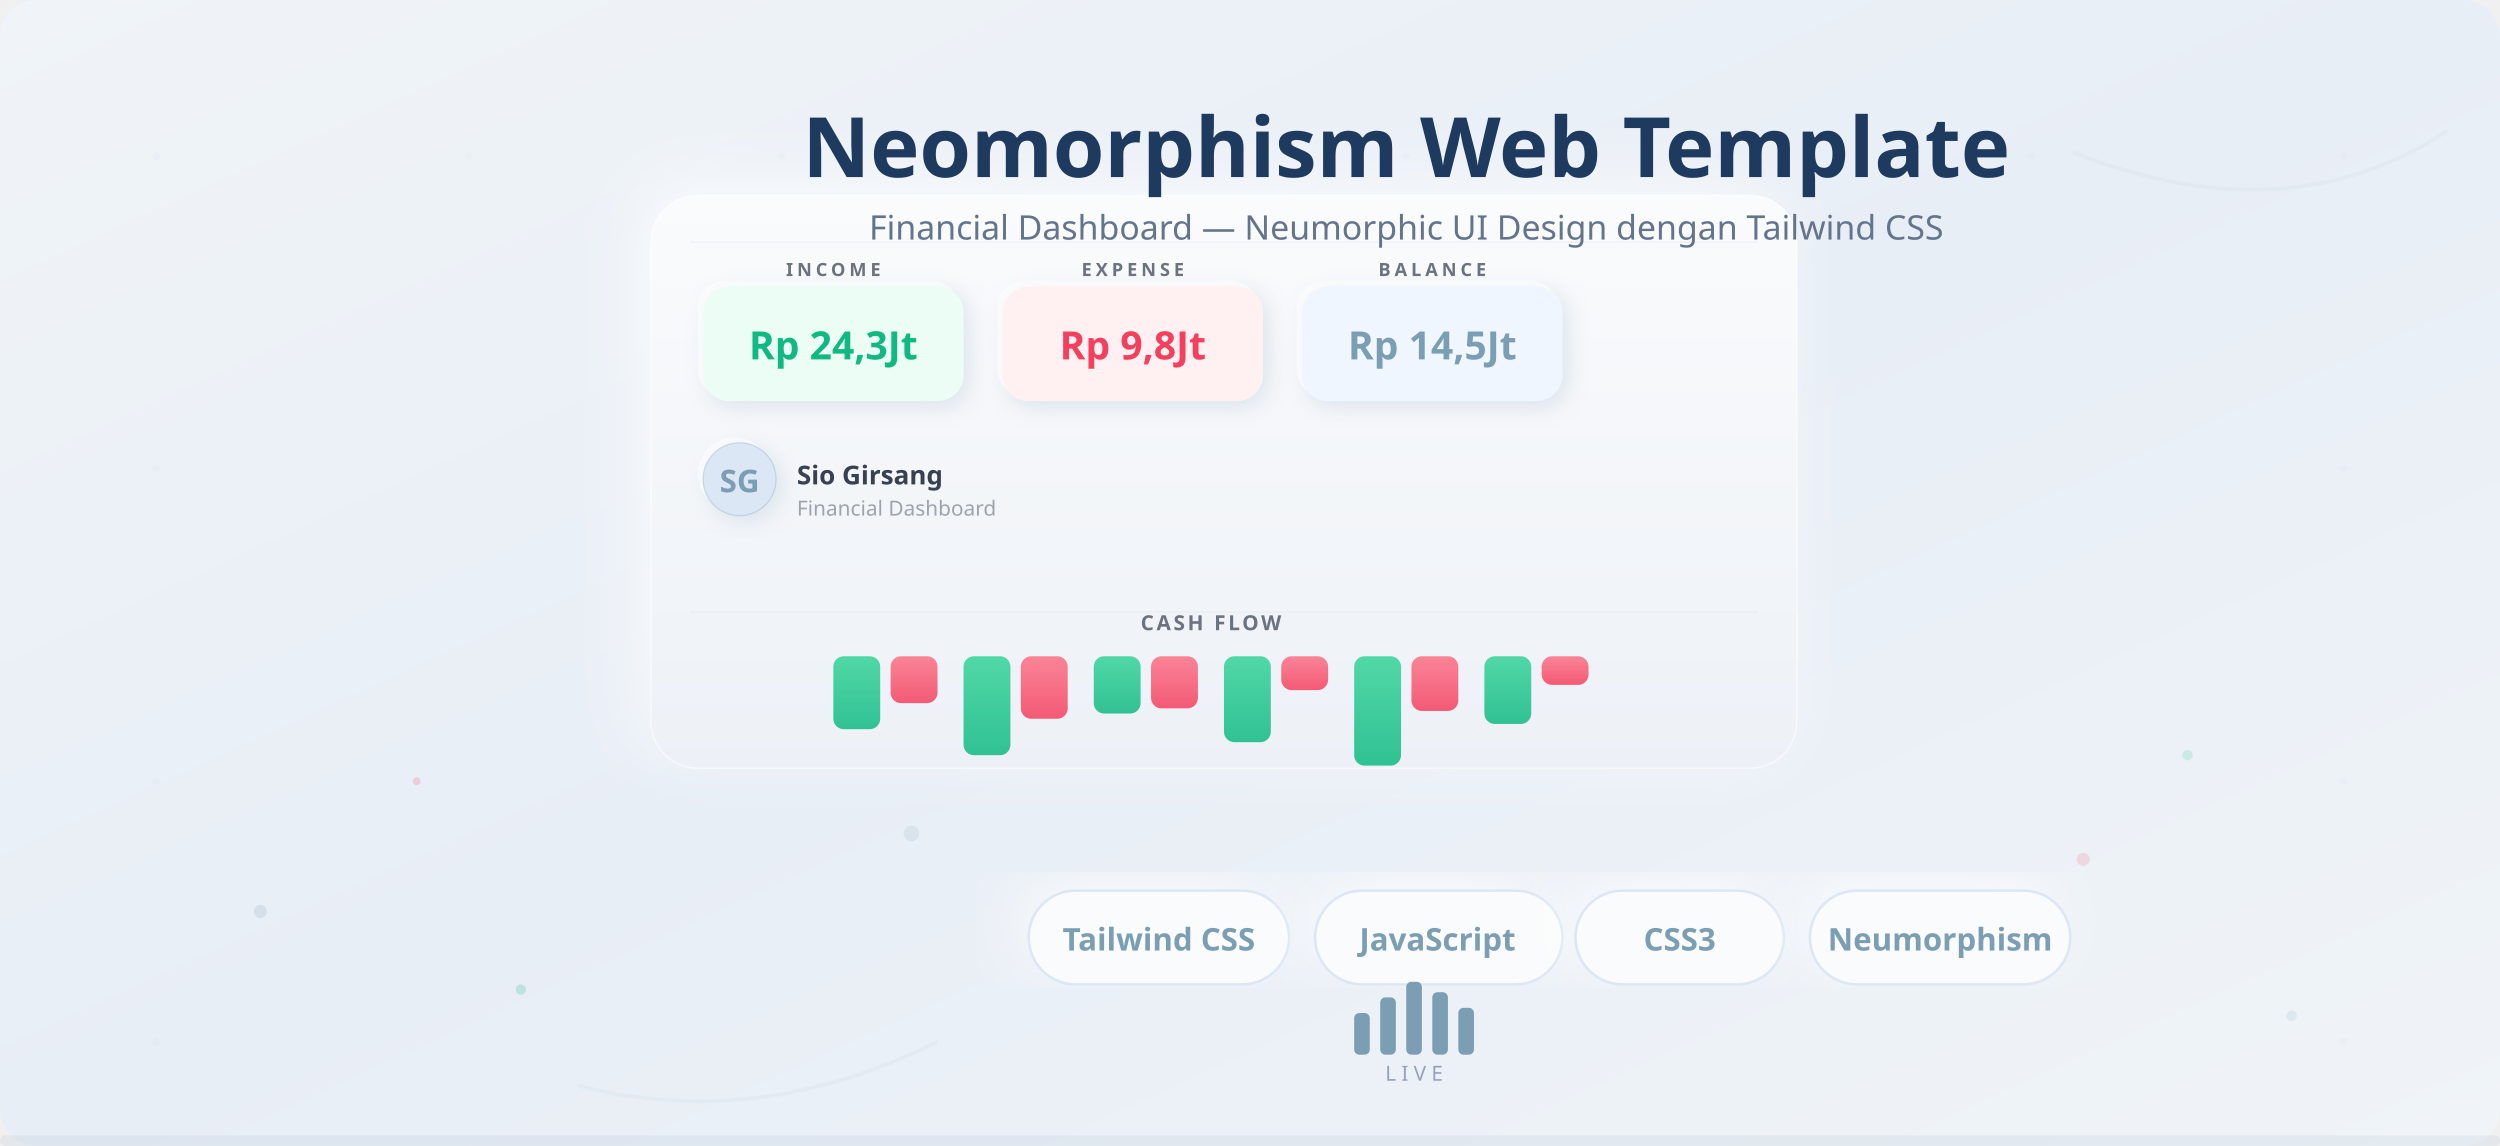
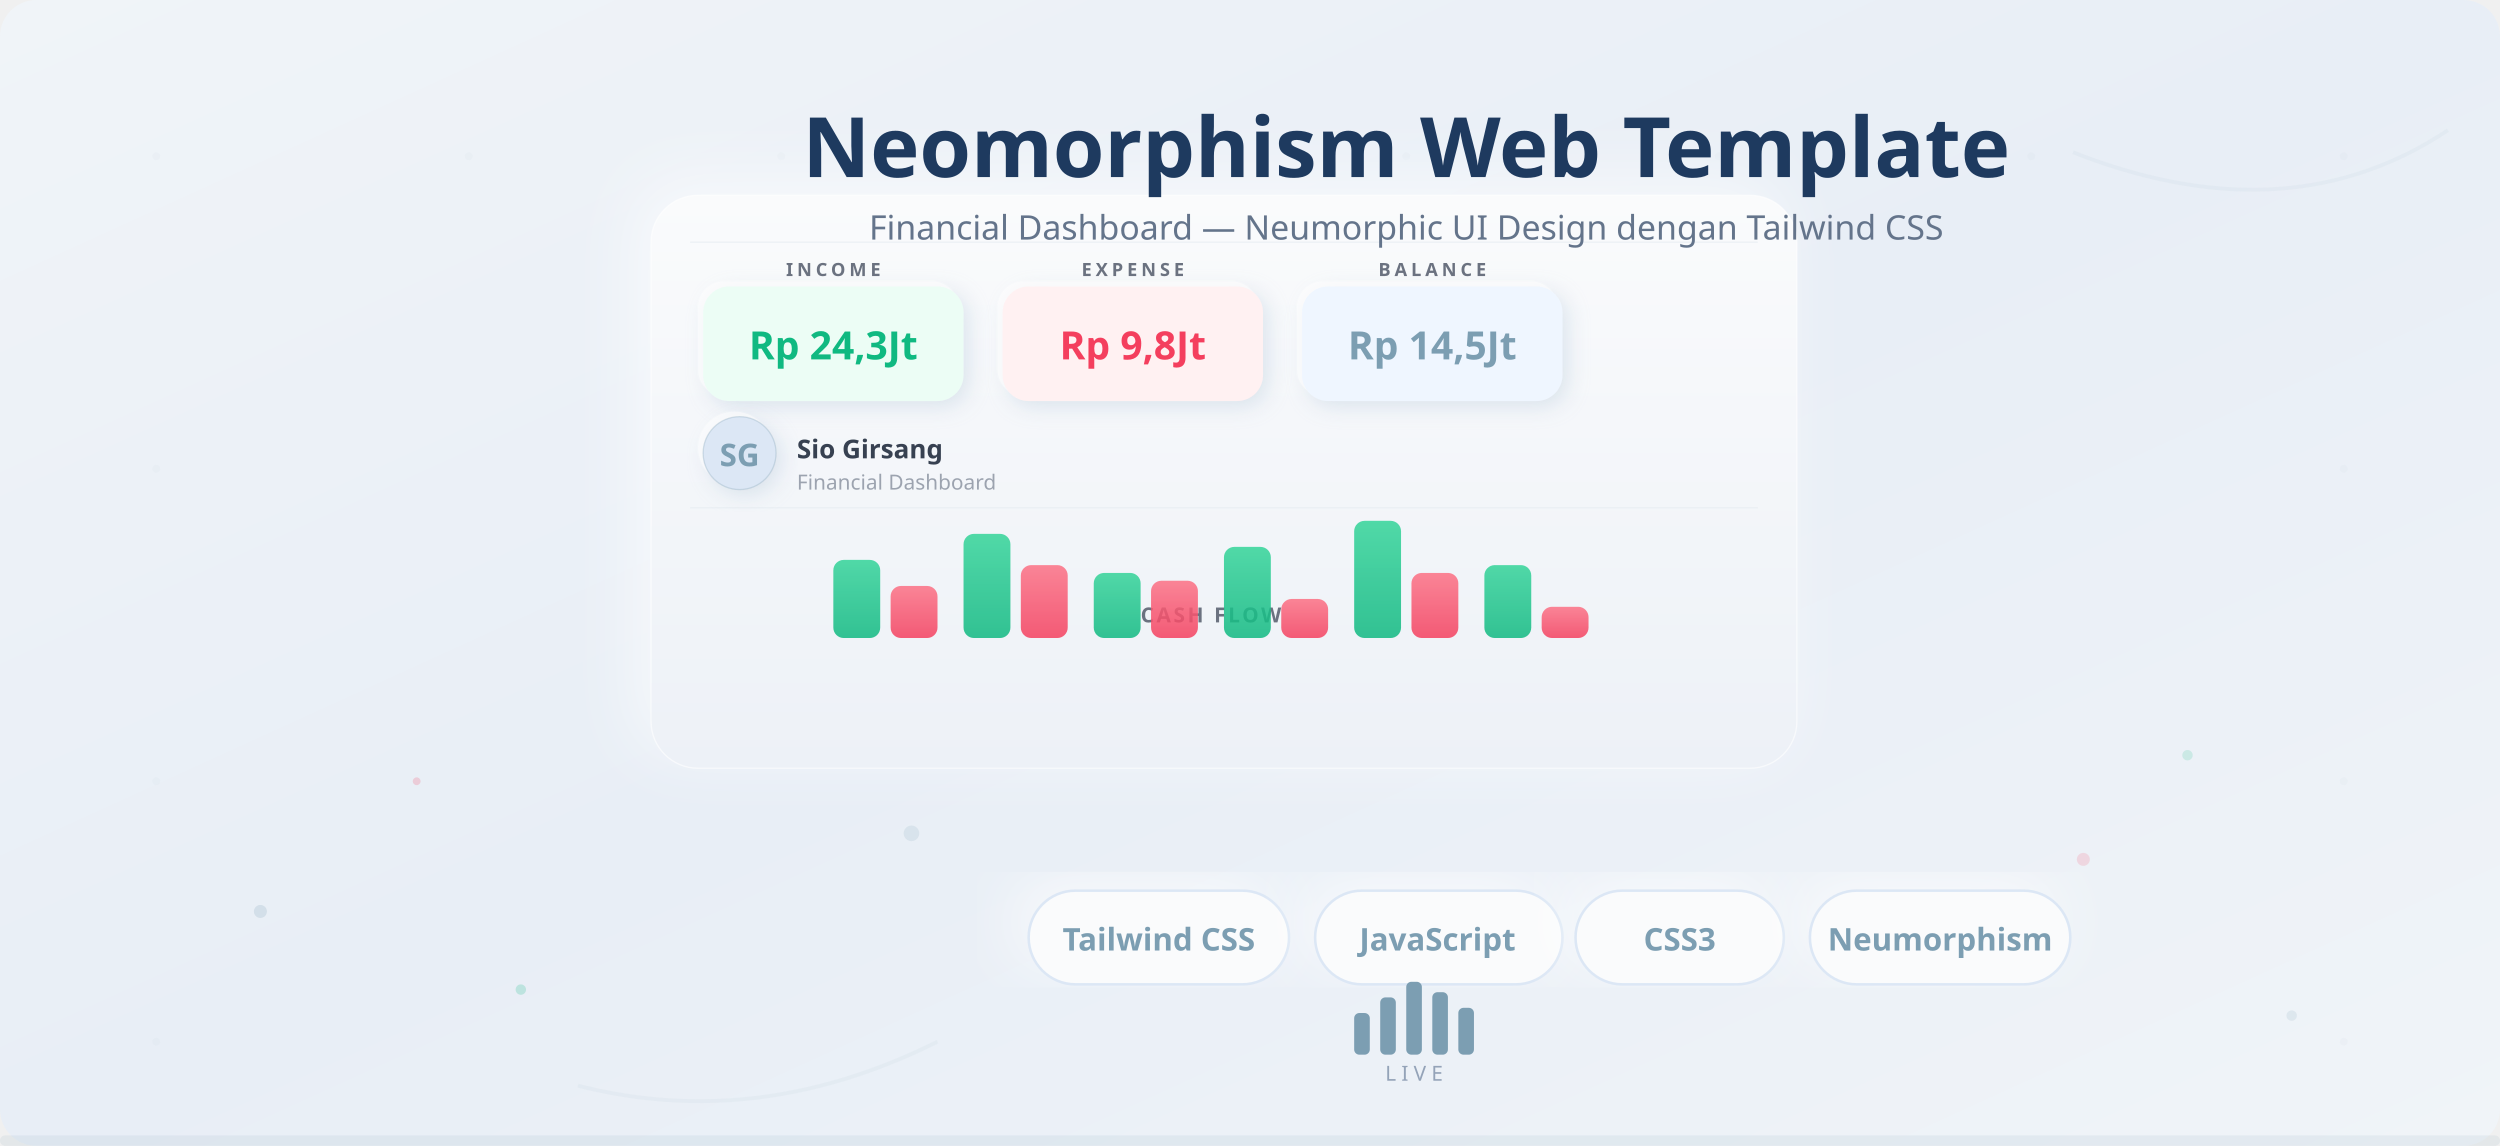
<svg xmlns="http://www.w3.org/2000/svg" viewBox="0 0 960 440" width="100%" height="auto">
  <defs>
    <linearGradient id="bgGrad" x1="0%" y1="0%" x2="100%" y2="100%">
      <stop offset="0%" stop-color="#F0F4F8">
        <animate attributeName="stop-color" values="#F0F4F8;#E8EEF6;#F0F4F8" dur="10s" repeatCount="indefinite" />
      </stop>
      <stop offset="50%" stop-color="#E8EEF6">
        <animate attributeName="stop-color" values="#E8EEF6;#DCE7F5;#E8EEF6" dur="12s" repeatCount="indefinite" />
      </stop>
      <stop offset="100%" stop-color="#F0F4F8">
        <animate attributeName="stop-color" values="#F0F4F8;#E2EAF3;#F0F4F8" dur="8s" repeatCount="indefinite" />
      </stop>
    </linearGradient>
    <linearGradient id="primaryGrad" x1="0%" y1="0%" x2="100%" y2="100%">
      <stop offset="0%" stop-color="#7C9EB2" />
      <stop offset="100%" stop-color="#5B8A9E" />
    </linearGradient>
    <linearGradient id="incomeGrad" x1="0%" y1="100%" x2="0%" y2="0%">
      <stop offset="0%" stop-color="#10B981" />
      <stop offset="100%" stop-color="#34D399" />
    </linearGradient>
    <linearGradient id="expenseGrad" x1="0%" y1="100%" x2="0%" y2="0%">
      <stop offset="0%" stop-color="#F43F5E" />
      <stop offset="100%" stop-color="#FB7185" />
    </linearGradient>
    <linearGradient id="neuCardGrad" x1="0%" y1="0%" x2="0%" y2="100%">
      <stop offset="0%" stop-color="#FAFBFC" />
      <stop offset="100%" stop-color="#EDF1F7" />
    </linearGradient>
    <filter id="shadowOut" x="-20%" y="-20%" width="140%" height="140%">
      <feDropShadow dx="8" dy="8" stdDeviation="16" flood-color="#B0C4D8" flood-opacity="0.35" />
      <feDropShadow dx="-6" dy="-6" stdDeviation="12" flood-color="#FFFFFF" flood-opacity="0.6" />
    </filter>
    <filter id="shadowIn" x="-30%" y="-30%" width="160%" height="160%">
      <feGaussianBlur in="SourceAlpha" stdDeviation="4" result="blur" />
      <feOffset dx="2" dy="2" result="offsetBlur" />
      <feFlood flood-color="#B0C4D8" flood-opacity="0.4" result="color" />
      <feComposite in="color" in2="offsetBlur" operator="in" result="shadow" />
      <feOffset dx="-2" dy="-2" in="SourceAlpha" result="offsetBlur2" />
      <feFlood flood-color="#FFFFFF" flood-opacity="0.5" result="color2" />
      <feComposite in="color2" in2="offsetBlur2" operator="in" result="shadow2" />
      <feMerge>
        <feMergeNode in="shadow" />
        <feMergeNode in="shadow2" />
        <feMergeNode in="SourceGraphic" />
      </feMerge>
    </filter>
    <filter id="glowGreen">
      <feGaussianBlur stdDeviation="3" result="blur" />
      <feFlood flood-color="#10B981" flood-opacity="0.3" result="color" />
      <feComposite in="color" in2="blur" operator="in" result="glow" />
      <feMerge>
        <feMergeNode in="glow" />
        <feMergeNode in="SourceGraphic" />
      </feMerge>
    </filter>
    <filter id="glowPrimary">
      <feGaussianBlur stdDeviation="3" result="blur" />
      <feFlood flood-color="#7C9EB2" flood-opacity="0.3" result="color" />
      <feComposite in="color" in2="blur" operator="in" result="glow" />
      <feMerge>
        <feMergeNode in="glow" />
        <feMergeNode in="SourceGraphic" />
      </feMerge>
    </filter>
  </defs>
  <style>
    .neu-card-bg { fill: url(#neuCardGrad); }

    .particle { animation: float linear infinite; }
    .particle:nth-child(odd) { animation-duration: 10s; }
    .particle:nth-child(even) { animation-duration: 15s; }
    @keyframes float {
      0% { transform: translateY(0) translateX(0); opacity: 0; }
      10% { opacity: 0.25; }
      90% { opacity: 0.15; }
      100% { transform: translateY(-120px) translateX(20px); opacity: 0; }
    }

    .coin-float { animation: coinFloat 4s ease-in-out infinite; }
    .coin-float:nth-child(2) { animation-delay: 0.5s; }
    .coin-float:nth-child(3) { animation-delay: 1s; }
    @keyframes coinFloat {
      0%, 100% { transform: translateY(0); }
      50% { transform: translateY(-8px); }
    }

-     .bar-income { animation: barRise 1.5s ease-out forwards; transform-origin: top; }
+     .bar-income { animation: barRise 1.5s ease-out forwards; transform-origin: bottom; }
    .bar-income:nth-child(1) { animation-delay: 0.1s; }
    .bar-income:nth-child(2) { animation-delay: 0.2s; }
    .bar-income:nth-child(3) { animation-delay: 0.3s; }
    .bar-income:nth-child(4) { animation-delay: 0.4s; }
    .bar-income:nth-child(5) { animation-delay: 0.5s; }
    .bar-income:nth-child(6) { animation-delay: 0.6s; }
    @keyframes barRise {
      0% { transform: scaleY(0); }
      100% { transform: scaleY(1); }
    }

-     .bar-expense { animation: barRise 1.5s ease-out forwards; transform-origin: top; }
+     .bar-expense { animation: barRise 1.5s ease-out forwards; transform-origin: bottom; }
    .bar-expense:nth-child(1) { animation-delay: 0.15s; }
    .bar-expense:nth-child(2) { animation-delay: 0.25s; }
    .bar-expense:nth-child(3) { animation-delay: 0.35s; }
    .bar-expense:nth-child(4) { animation-delay: 0.45s; }
    .bar-expense:nth-child(5) { animation-delay: 0.55s; }
    .bar-expense:nth-child(6) { animation-delay: 0.65s; }

    .title-glow { animation: titleGlow 3s ease-in-out infinite; }
    @keyframes titleGlow {
      0%, 100% { filter: drop-shadow(0 0 4px rgba(124,158,178,0.15)); }
      50% { filter: drop-shadow(0 0 14px rgba(124,158,178,0.35)); }
    }

    .subtitle-slide { animation: subtitleSlide 5s ease-in-out infinite; }
    @keyframes subtitleSlide {
      0%, 100% { opacity: 0.75; transform: translateY(0); }
      50% { opacity: 1; transform: translateY(-2px); }
    }

    .badge-float { animation: badgeFloat 4s ease-in-out infinite; }
    .badge-float:nth-child(2) { animation-delay: 0.4s; }
    .badge-float:nth-child(3) { animation-delay: 0.8s; }
    .badge-float:nth-child(4) { animation-delay: 1.2s; }
    @keyframes badgeFloat {
      0%, 100% { transform: translateY(0); }
      50% { transform: translateY(-5px); }
    }

    .pulse-ring { animation: pulseRing 3s ease-out infinite; transform-origin: 540px 185px; }
    @keyframes pulseRing {
      0% { transform: scale(0.95); opacity: 0.4; }
      50% { transform: scale(1.05); opacity: 0.7; }
      100% { transform: scale(0.95); opacity: 0.4; }
    }

    .avatar-pulse { animation: avatarGlow 3s ease-in-out infinite; }
    @keyframes avatarGlow {
      0%, 100% { filter: drop-shadow(0 0 6px rgba(124,158,178,0.2)); }
      50% { filter: drop-shadow(0 0 16px rgba(124,158,178,0.5)); }
    }

    .signal-bar { animation: signalPulse 2s ease-in-out infinite; }
    .signal-bar:nth-child(2) { animation-delay: 0.2s; }
    .signal-bar:nth-child(3) { animation-delay: 0.4s; }
    .signal-bar:nth-child(4) { animation-delay: 0.6s; }
    .signal-bar:nth-child(5) { animation-delay: 0.8s; }
    @keyframes signalPulse {
      0%, 100% { opacity: 0.3; }
      50% { opacity: 1; }
    }

    .line-dash { stroke-dasharray: 200; stroke-dashoffset: 200; animation: drawLine 3s ease-in-out infinite; }
    @keyframes drawLine {
      0% { stroke-dashoffset: 200; }
      50% { stroke-dashoffset: 0; }
      100% { stroke-dashoffset: 200; }
    }

    .stat-value { animation: countUp 2s ease-out forwards; }
    @keyframes countUp {
      0% { opacity: 0; transform: translateY(8px); }
      100% { opacity: 1; transform: translateY(0); }
    }
  </style>
  <rect width="960" height="440" fill="url(#bgGrad)" rx="14" />
  <g fill="#7C9EB2" opacity="0.04">
    <circle cx="60" cy="60" r="1.5" />
    <circle cx="180" cy="60" r="1.5" />
    <circle cx="300" cy="60" r="1.5" />
    <circle cx="420" cy="60" r="1.5" />
    <circle cx="540" cy="60" r="1.5" />
    <circle cx="660" cy="60" r="1.5" />
    <circle cx="780" cy="60" r="1.5" />
    <circle cx="900" cy="60" r="1.5" />
    <circle cx="60" cy="180" r="1.5" />
    <circle cx="900" cy="180" r="1.5" />
    <circle cx="60" cy="300" r="1.5" />
    <circle cx="900" cy="300" r="1.5" />
    <circle cx="60" cy="400" r="1.5" />
    <circle cx="900" cy="400" r="1.5" />
  </g>
  <g class="particle">
    <circle cx="100" cy="350" r="2.5" fill="#7C9EB2" opacity="0.2" />
  </g>
  <g class="particle" style="animation-delay:1.5s">
    <circle cx="200" cy="380" r="2" fill="#10B981" opacity="0.2" />
  </g>
  <g class="particle" style="animation-delay:3s">
    <circle cx="350" cy="320" r="3" fill="#7C9EB2" opacity="0.15" />
  </g>
  <g class="particle" style="animation-delay:4.5s">
    <circle cx="700" cy="360" r="2" fill="#10B981" opacity="0.2" />
  </g>
  <g class="particle" style="animation-delay:2s">
    <circle cx="800" cy="330" r="2.5" fill="#F43F5E" opacity="0.15" />
  </g>
  <g class="particle" style="animation-delay:5.5s">
    <circle cx="880" cy="390" r="2" fill="#7C9EB2" opacity="0.15" />
  </g>
  <g class="particle" style="animation-delay:0.8s">
    <circle cx="160" cy="300" r="1.5" fill="#F43F5E" opacity="0.2" />
  </g>
  <g class="particle" style="animation-delay:3.8s">
    <circle cx="840" cy="290" r="2" fill="#10B981" opacity="0.15" />
  </g>
  <g stroke="#7C9EB2" fill="none" opacity="0.06" stroke-width="1.5">
    <path class="line-dash" d="M30,430 Q120,380 200,410 Q280,440 360,400" />
    <path class="line-dash" style="animation-delay:1s" d="M600,50 Q700,20 800,60 Q880,90 940,50" />
  </g>
  <g transform="translate(300, 105)">
    <rect x="-50" y="-30" width="440" height="220" rx="18" fill="url(#neuCardGrad)" filter="url(#shadowOut)" />
    <rect x="-50" y="-30" width="440" height="220" rx="18" fill="none" stroke="#FFFFFF" stroke-width="0.5" opacity="0.6" />
    <line x1="-35" y1="-12" x2="375" y2="-12" stroke="#7C9EB2" stroke-width="0.5" opacity="0.1" />
    <g class="coin-float" transform="translate(-30, 5)">
      <rect x="0" y="0" width="100" height="44" rx="10" fill="#ECFDF5" filter="url(#shadowIn)" />
      <text x="50" y="28" text-anchor="middle" font-family="'Segoe UI',sans-serif" font-size="15" font-weight="800" fill="#10B981">Rp 24,3Jt</text>
      <text x="50" y="-4" text-anchor="middle" font-family="'Segoe UI',sans-serif" font-size="7" font-weight="600" fill="#6B7280" letter-spacing="1.5">INCOME</text>
    </g>
    <g class="coin-float" style="animation-delay:0.5s" transform="translate(85, 5)">
      <rect x="0" y="0" width="100" height="44" rx="10" fill="#FFF1F2" filter="url(#shadowIn)" />
      <text x="50" y="28" text-anchor="middle" font-family="'Segoe UI',sans-serif" font-size="15" font-weight="800" fill="#F43F5E">Rp 9,8Jt</text>
      <text x="50" y="-4" text-anchor="middle" font-family="'Segoe UI',sans-serif" font-size="7" font-weight="600" fill="#6B7280" letter-spacing="1.5">EXPENSE</text>
    </g>
    <g class="coin-float" style="animation-delay:1s" transform="translate(200, 5)">
      <rect x="0" y="0" width="100" height="44" rx="10" fill="#EFF6FF" filter="url(#shadowIn)" />
      <text x="50" y="28" text-anchor="middle" font-family="'Segoe UI',sans-serif" font-size="15" font-weight="800" fill="#7C9EB2">Rp 14,5Jt</text>
      <text x="50" y="-4" text-anchor="middle" font-family="'Segoe UI',sans-serif" font-size="7" font-weight="600" fill="#6B7280" letter-spacing="1.5">BALANCE</text>
    </g>
-     <g transform="translate(0, 137)">
-       <text x="165" y="0" text-anchor="middle" font-family="'Segoe UI',sans-serif" font-size="8" font-weight="600" fill="#6B7280" letter-spacing="1">CASH FLOW</text>
+     <g transform="translate(0, 140)">
+       <text x="165" y="-6" text-anchor="middle" font-family="'Segoe UI',sans-serif" font-size="8" font-weight="600" fill="#6B7280" letter-spacing="1">CASH FLOW</text>
      <g class="bar-income">
-         <rect x="20" y="10" width="18" height="28" rx="4" fill="url(#incomeGrad)" opacity="0.85" />
-         <rect x="42" y="10" width="18" height="18" rx="4" fill="url(#expenseGrad)" opacity="0.85" />
+         <rect x="20" y="-30" width="18" height="30" rx="4" fill="url(#incomeGrad)" opacity="0.85" />
+         <rect x="42" y="-20" width="18" height="20" rx="4" fill="url(#expenseGrad)" opacity="0.85" />
      </g>
      <g class="bar-income" style="animation-delay:0.2s">
-         <rect x="70" y="10" width="18" height="38" rx="4" fill="url(#incomeGrad)" opacity="0.85" />
-         <rect x="92" y="10" width="18" height="24" rx="4" fill="url(#expenseGrad)" opacity="0.85" />
+         <rect x="70" y="-40" width="18" height="40" rx="4" fill="url(#incomeGrad)" opacity="0.85" />
+         <rect x="92" y="-28" width="18" height="28" rx="4" fill="url(#expenseGrad)" opacity="0.85" />
      </g>
      <g class="bar-income" style="animation-delay:0.35s">
-         <rect x="120" y="10" width="18" height="22" rx="4" fill="url(#incomeGrad)" opacity="0.85" />
-         <rect x="142" y="10" width="18" height="20" rx="4" fill="url(#expenseGrad)" opacity="0.85" />
+         <rect x="120" y="-25" width="18" height="25" rx="4" fill="url(#incomeGrad)" opacity="0.85" />
+         <rect x="142" y="-22" width="18" height="22" rx="4" fill="url(#expenseGrad)" opacity="0.85" />
      </g>
      <g class="bar-income" style="animation-delay:0.5s">
-         <rect x="170" y="10" width="18" height="33" rx="4" fill="url(#incomeGrad)" opacity="0.85" />
-         <rect x="192" y="10" width="18" height="13" rx="4" fill="url(#expenseGrad)" opacity="0.85" />
+         <rect x="170" y="-35" width="18" height="35" rx="4" fill="url(#incomeGrad)" opacity="0.85" />
+         <rect x="192" y="-15" width="18" height="15" rx="4" fill="url(#expenseGrad)" opacity="0.85" />
      </g>
      <g class="bar-income" style="animation-delay:0.65s">
-         <rect x="220" y="10" width="18" height="42" rx="4" fill="url(#incomeGrad)" opacity="0.85" />
-         <rect x="242" y="10" width="18" height="21" rx="4" fill="url(#expenseGrad)" opacity="0.85" />
+         <rect x="220" y="-45" width="18" height="45" rx="4" fill="url(#incomeGrad)" opacity="0.85" />
+         <rect x="242" y="-25" width="18" height="25" rx="4" fill="url(#expenseGrad)" opacity="0.85" />
      </g>
      <g class="bar-income" style="animation-delay:0.8s">
-         <rect x="270" y="10" width="18" height="26" rx="4" fill="url(#incomeGrad)" opacity="0.85" />
-         <rect x="292" y="10" width="18" height="11" rx="4" fill="url(#expenseGrad)" opacity="0.85" />
-       </g>
-     </g>
-     <line x1="-35" y1="130" x2="375" y2="130" stroke="#7C9EB2" stroke-width="0.5" opacity="0.08" />
-     <g transform="translate(-30, 65)">
+         <rect x="270" y="-28" width="18" height="28" rx="4" fill="url(#incomeGrad)" opacity="0.85" />
+         <rect x="292" y="-12" width="18" height="12" rx="4" fill="url(#expenseGrad)" opacity="0.85" />
+       </g>
+     </g>
+     <line x1="-35" y1="90" x2="375" y2="90" stroke="#7C9EB2" stroke-width="0.5" opacity="0.08" />
+     <g transform="translate(-30, 55)">
      <circle cx="14" cy="14" r="14" fill="#DCE7F5" filter="url(#shadowIn)" />
      <text x="14" y="19" text-anchor="middle" font-family="'Segoe UI',sans-serif" font-size="12" font-weight="700" fill="#7C9EB2">SG</text>
      <circle cx="14" cy="14" r="14" fill="none" stroke="#7C9EB2" stroke-width="0.5" opacity="0.3" />
      <text x="36" y="16" font-family="'Segoe UI',sans-serif" font-size="10" font-weight="600" fill="#374151">Sio Girsang</text>
      <text x="36" y="28" font-family="'Segoe UI',sans-serif" font-size="8" fill="#9CA3AF">Financial Dashboard</text>
    </g>
  </g>
  <text x="540" y="68" text-anchor="middle" font-family="'Segoe UI',-apple-system,sans-serif" font-size="32" font-weight="800" fill="#1E3A5F" class="title-glow">Neomorphism Web Template</text>
  <text x="540" y="92" text-anchor="middle" font-family="'Segoe UI',-apple-system,sans-serif" font-size="13" fill="#64748B" class="subtitle-slide">Financial Dashboard — Neumorphic UI Design dengan Tailwind CSS</text>
  <g transform="translate(540, 360)">
    <g class="badge-float">
      <rect x="-145" y="-18" width="100" height="36" rx="18" fill="#FAFBFC" stroke="#DCE7F5" stroke-width="1" filter="url(#shadowOut)" />
      <text x="-95" y="5" text-anchor="middle" font-family="'Segoe UI',sans-serif" font-size="12" fill="#7C9EB2" font-weight="700">Tailwind CSS</text>
    </g>
    <g class="badge-float" style="animation-delay:0.4s">
      <rect x="-35" y="-18" width="95" height="36" rx="18" fill="#FAFBFC" stroke="#DCE7F5" stroke-width="1" filter="url(#shadowOut)" />
      <text x="12" y="5" text-anchor="middle" font-family="'Segoe UI',sans-serif" font-size="12" fill="#7C9EB2" font-weight="700">JavaScript</text>
    </g>
    <g class="badge-float" style="animation-delay:0.8s">
      <rect x="65" y="-18" width="80" height="36" rx="18" fill="#FAFBFC" stroke="#DCE7F5" stroke-width="1" filter="url(#shadowOut)" />
      <text x="105" y="5" text-anchor="middle" font-family="'Segoe UI',sans-serif" font-size="12" fill="#7C9EB2" font-weight="700">CSS3</text>
    </g>
    <g class="badge-float" style="animation-delay:1.2s">
      <rect x="155" y="-18" width="100" height="36" rx="18" fill="#FAFBFC" stroke="#DCE7F5" stroke-width="1" filter="url(#shadowOut)" />
      <text x="205" y="5" text-anchor="middle" font-family="'Segoe UI',sans-serif" font-size="12" fill="#7C9EB2" font-weight="700">Neumorphism</text>
    </g>
  </g>
  <g transform="translate(540, 405)">
    <rect class="signal-bar" x="-20" y="-16" width="6" height="16" rx="2" fill="#7C9EB2" />
    <rect class="signal-bar" style="animation-delay:0.15s" x="-10" y="-22" width="6" height="22" rx="2" fill="#7C9EB2" />
    <rect class="signal-bar" style="animation-delay:0.3s" x="0" y="-28" width="6" height="28" rx="2" fill="#7C9EB2" />
    <rect class="signal-bar" style="animation-delay:0.45s" x="10" y="-24" width="6" height="24" rx="2" fill="#7C9EB2" />
    <rect class="signal-bar" style="animation-delay:0.6s" x="20" y="-18" width="6" height="18" rx="2" fill="#7C9EB2" />
    <text x="3" y="10" text-anchor="middle" font-family="'Segoe UI',sans-serif" font-size="8" fill="#94A3B8" letter-spacing="2">LIVE</text>
  </g>
  <rect x="0" y="436" width="960" height="4" fill="#7C9EB2" opacity="0.12" rx="2" />
</svg>
